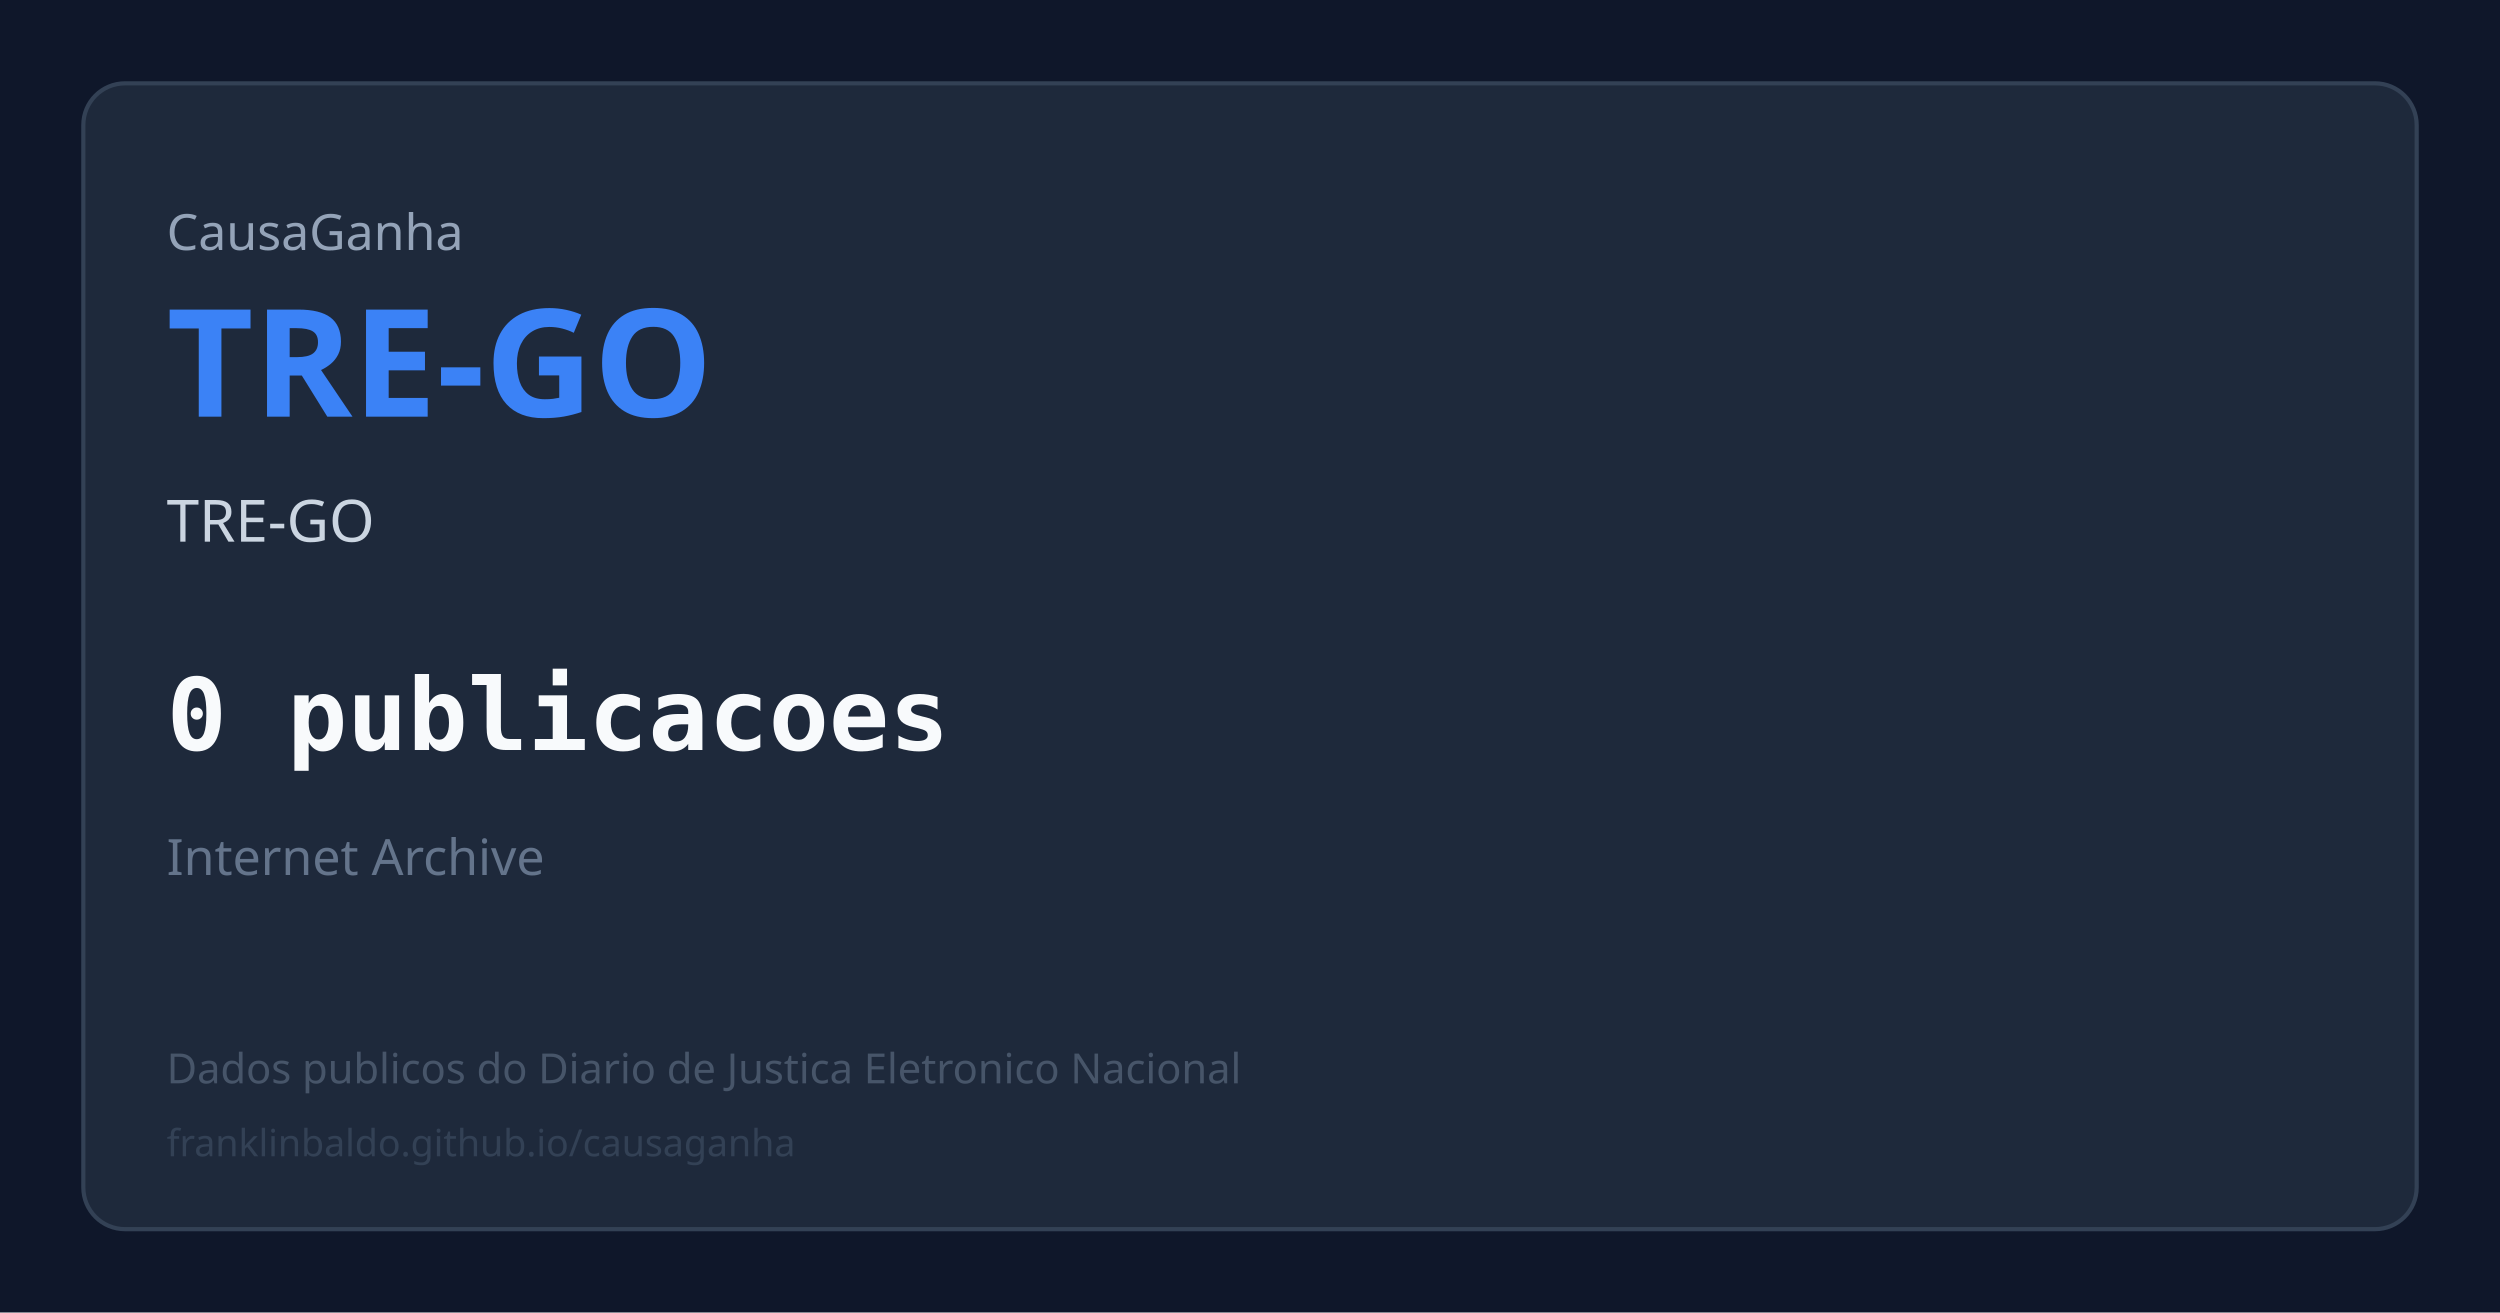
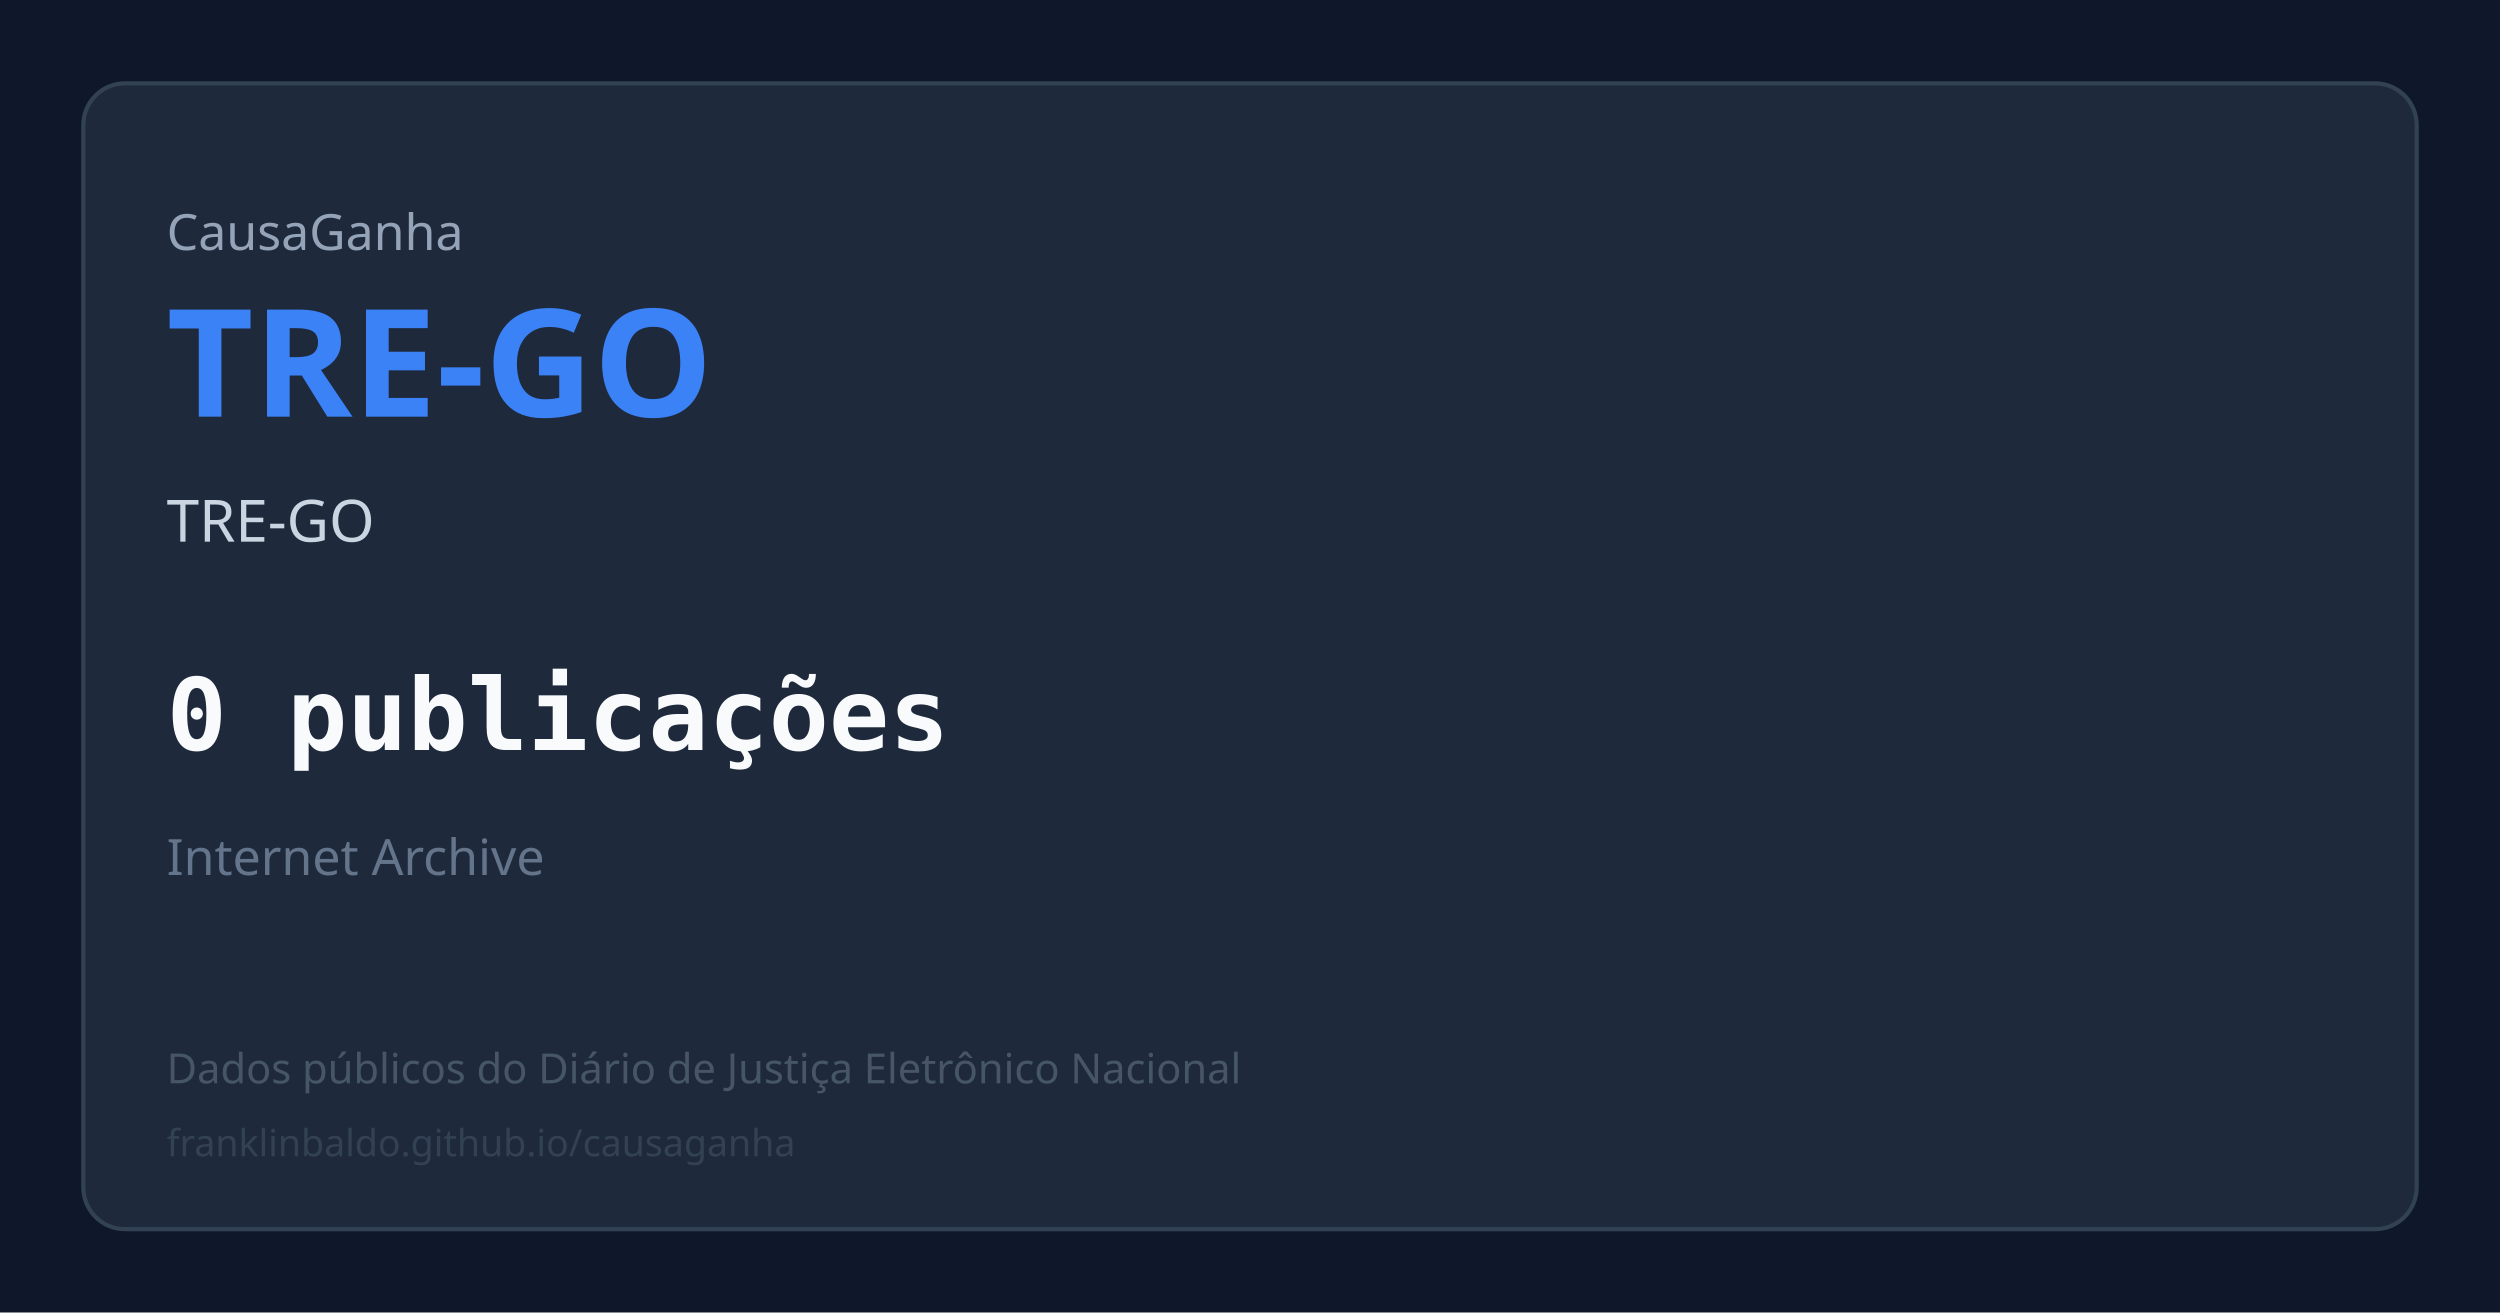
<svg xmlns="http://www.w3.org/2000/svg" width="1200" height="630">
  <rect width="1200" height="630" fill="#0f172a" />
  <rect x="40" y="40" width="1120" height="550" rx="20" fill="#1e293b" stroke="#334155" stroke-width="2" />
  <text x="80" y="120" font-family="system-ui,sans-serif" font-size="24" fill="#94a3b8">CausaGanha</text>
  <text x="80" y="200" font-family="system-ui,sans-serif" font-size="72" font-weight="bold" fill="#3b82f6">TRE-GO</text>
  <text x="80" y="260" font-family="system-ui,sans-serif" font-size="28" fill="#cbd5e1">TRE-GO</text>
-   <text x="80" y="360" font-family="monospace" font-size="48" font-weight="bold" fill="#f8fafc">0 publicacoes</text>
+   <text x="80" y="360" font-family="monospace" font-size="48" font-weight="bold" fill="#f8fafc">0 publicações</text>
  <text x="80" y="420" font-family="system-ui,sans-serif" font-size="24" fill="#64748b">Internet Archive</text>
-   <text x="80" y="520" font-family="system-ui,sans-serif" font-size="20" fill="#475569">Dados publicos do Diario de Justica Eletronico Nacional</text>
+   <text x="80" y="520" font-family="system-ui,sans-serif" font-size="20" fill="#475569">Dados públicos do Diário de Justiça Eletrônico Nacional</text>
  <text x="80" y="555" font-family="system-ui,sans-serif" font-size="18" fill="#334155">franklinbaldo.github.io/causaganha</text>
</svg>
